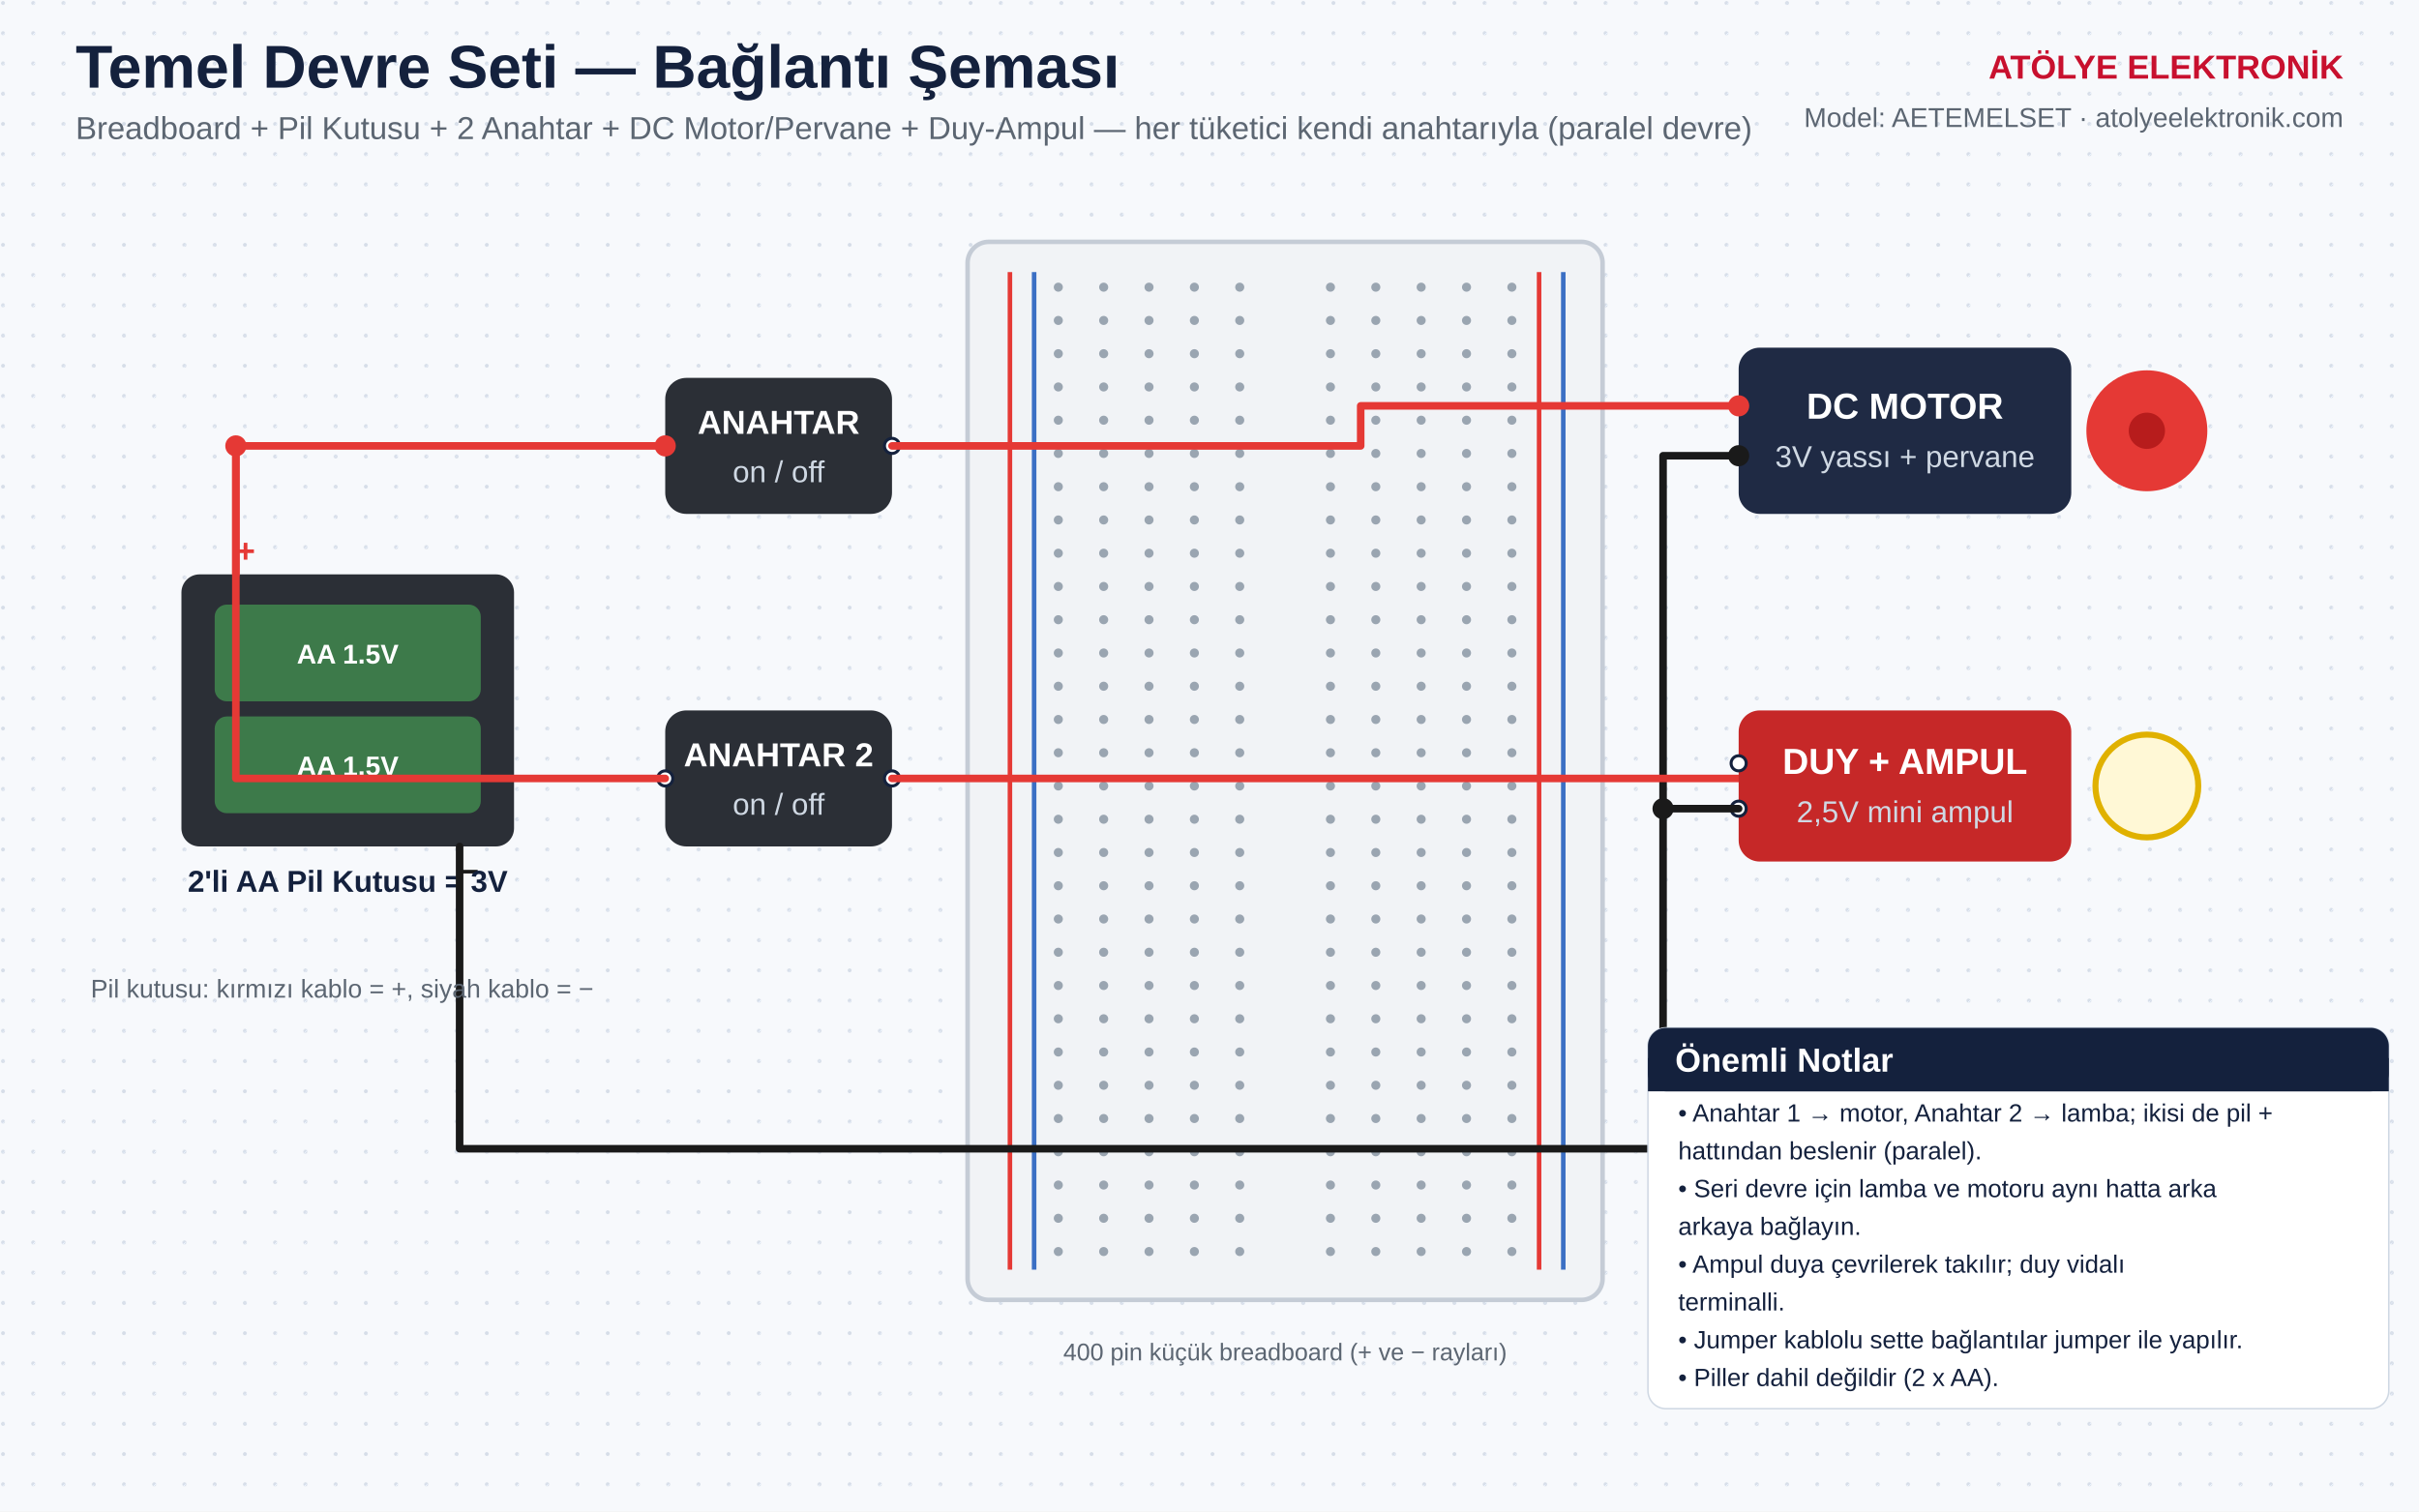
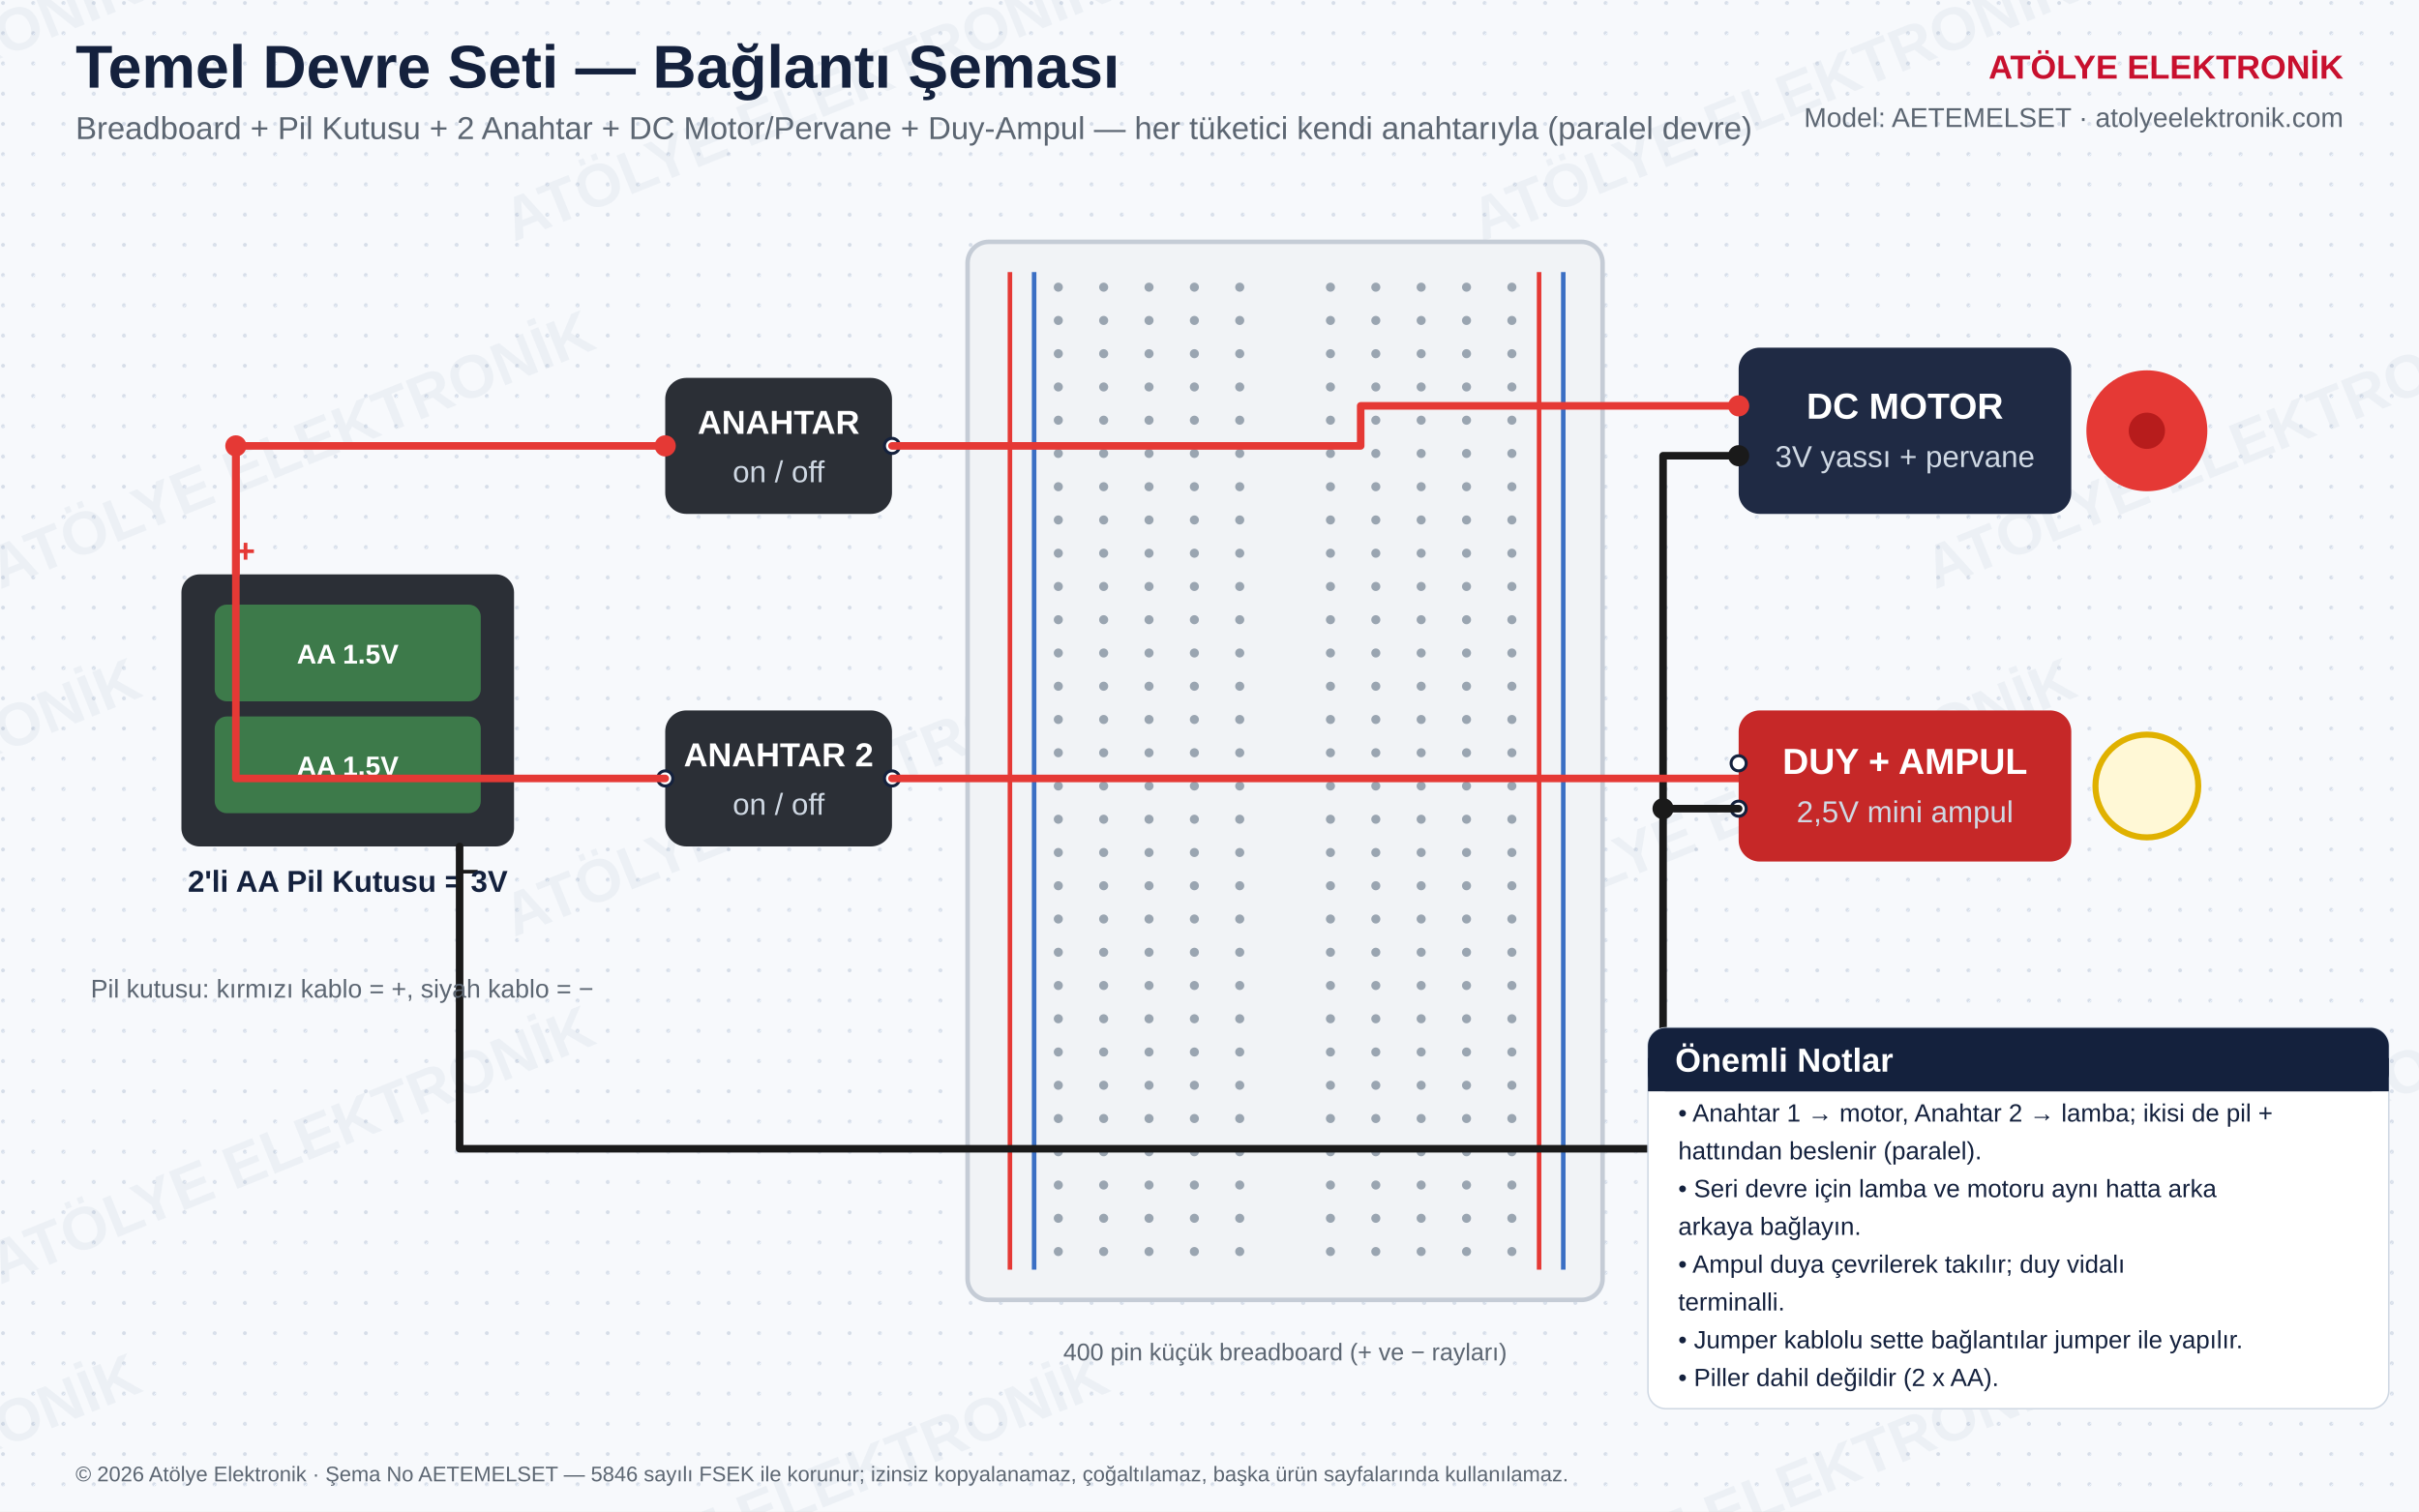
<svg xmlns="http://www.w3.org/2000/svg" width="1600" height="1000" viewBox="0 0 1600 1000" font-family="Segoe UI, Arial, sans-serif">
  <defs>
    <pattern id="dots" width="20" height="20" patternUnits="userSpaceOnUse">
      <circle cx="2" cy="2" r="1.3" fill="#d6dde8" />
    </pattern>
  </defs>
  <rect width="1600" height="1000" fill="#f7f9fc" />
  <rect width="1600" height="1000" fill="url(#dots)" />
+   <g opacity="0.045" font-weight="800" font-size="40" fill="#003360">
+     <text x="-300" y="160" transform="rotate(-22 -300 160)">ATÖLYE ELEKTRONİK</text>
+     <text x="340" y="160" transform="rotate(-22 340 160)">ATÖLYE ELEKTRONİK</text>
+     <text x="980" y="160" transform="rotate(-22 980 160)">ATÖLYE ELEKTRONİK</text>
+     <text x="1620" y="160" transform="rotate(-22 1620 160)">ATÖLYE ELEKTRONİK</text>
+     <text x="0" y="390" transform="rotate(-22 0 390)">ATÖLYE ELEKTRONİK</text>
+     <text x="640" y="390" transform="rotate(-22 640 390)">ATÖLYE ELEKTRONİK</text>
+     <text x="1280" y="390" transform="rotate(-22 1280 390)">ATÖLYE ELEKTRONİK</text>
+     <text x="-300" y="620" transform="rotate(-22 -300 620)">ATÖLYE ELEKTRONİK</text>
+     <text x="340" y="620" transform="rotate(-22 340 620)">ATÖLYE ELEKTRONİK</text>
+     <text x="980" y="620" transform="rotate(-22 980 620)">ATÖLYE ELEKTRONİK</text>
+     <text x="1620" y="620" transform="rotate(-22 1620 620)">ATÖLYE ELEKTRONİK</text>
+     <text x="0" y="850" transform="rotate(-22 0 850)">ATÖLYE ELEKTRONİK</text>
+     <text x="640" y="850" transform="rotate(-22 640 850)">ATÖLYE ELEKTRONİK</text>
+     <text x="1280" y="850" transform="rotate(-22 1280 850)">ATÖLYE ELEKTRONİK</text>
+     <text x="-300" y="1080" transform="rotate(-22 -300 1080)">ATÖLYE ELEKTRONİK</text>
+     <text x="340" y="1080" transform="rotate(-22 340 1080)">ATÖLYE ELEKTRONİK</text>
+     <text x="980" y="1080" transform="rotate(-22 980 1080)">ATÖLYE ELEKTRONİK</text>
+     <text x="1620" y="1080" transform="rotate(-22 1620 1080)">ATÖLYE ELEKTRONİK</text>
+   </g>
  <text x="50" y="58" font-size="40" font-weight="800" fill="#14213d">Temel Devre Seti — Bağlantı Şeması</text>
  <text x="50" y="92" font-size="21" fill="#5c6672">Breadboard + Pil Kutusu + 2 Anahtar + DC Motor/Pervane + Duy-Ampul — her tüketici kendi anahtarıyla (paralel devre)</text>
  <text x="1550" y="52" text-anchor="end" font-size="22" font-weight="800" fill="#c8102e">ATÖLYE ELEKTRONİK</text>
  <text x="1550" y="84" text-anchor="end" font-size="18" fill="#5c6672">Model: AETEMELSET · atolyeelektronik.com</text>
  <rect x="120" y="380" width="220" height="180" rx="12" fill="#2b2f36" />
  <rect x="142" y="400.0" width="176" height="64.0" rx="8" fill="#3d7a4a" />
  <text x="230.0" y="439.0" text-anchor="middle" font-size="18" font-weight="700" fill="#fff">AA 1.5V</text>
  <rect x="142" y="474.0" width="176" height="64.0" rx="8" fill="#3d7a4a" />
  <text x="230.0" y="513.0" text-anchor="middle" font-size="18" font-weight="700" fill="#fff">AA 1.5V</text>
  <text x="156" y="372" font-size="22" font-weight="700" fill="#e53935">+</text>
  <text x="304" y="584" font-size="22" font-weight="700" fill="#1a1a1a">−</text>
  <text x="230.0" y="590" text-anchor="middle" font-size="20" font-weight="700" fill="#14213d">2'li AA Pil Kutusu = 3V</text>
  <rect x="640" y="160" width="420" height="700" rx="14" fill="#f1f3f6" stroke="#c5ccd6" stroke-width="3" />
  <circle cx="700" cy="190" r="3" fill="#9aa5b1" />
  <circle cx="730" cy="190" r="3" fill="#9aa5b1" />
  <circle cx="760" cy="190" r="3" fill="#9aa5b1" />
  <circle cx="790" cy="190" r="3" fill="#9aa5b1" />
  <circle cx="820" cy="190" r="3" fill="#9aa5b1" />
  <circle cx="880" cy="190" r="3" fill="#9aa5b1" />
  <circle cx="910" cy="190" r="3" fill="#9aa5b1" />
  <circle cx="940" cy="190" r="3" fill="#9aa5b1" />
  <circle cx="970" cy="190" r="3" fill="#9aa5b1" />
  <circle cx="1000" cy="190" r="3" fill="#9aa5b1" />
  <circle cx="700" cy="212" r="3" fill="#9aa5b1" />
  <circle cx="730" cy="212" r="3" fill="#9aa5b1" />
  <circle cx="760" cy="212" r="3" fill="#9aa5b1" />
  <circle cx="790" cy="212" r="3" fill="#9aa5b1" />
  <circle cx="820" cy="212" r="3" fill="#9aa5b1" />
  <circle cx="880" cy="212" r="3" fill="#9aa5b1" />
  <circle cx="910" cy="212" r="3" fill="#9aa5b1" />
  <circle cx="940" cy="212" r="3" fill="#9aa5b1" />
  <circle cx="970" cy="212" r="3" fill="#9aa5b1" />
  <circle cx="1000" cy="212" r="3" fill="#9aa5b1" />
  <circle cx="700" cy="234" r="3" fill="#9aa5b1" />
  <circle cx="730" cy="234" r="3" fill="#9aa5b1" />
  <circle cx="760" cy="234" r="3" fill="#9aa5b1" />
  <circle cx="790" cy="234" r="3" fill="#9aa5b1" />
  <circle cx="820" cy="234" r="3" fill="#9aa5b1" />
  <circle cx="880" cy="234" r="3" fill="#9aa5b1" />
  <circle cx="910" cy="234" r="3" fill="#9aa5b1" />
  <circle cx="940" cy="234" r="3" fill="#9aa5b1" />
  <circle cx="970" cy="234" r="3" fill="#9aa5b1" />
  <circle cx="1000" cy="234" r="3" fill="#9aa5b1" />
  <circle cx="700" cy="256" r="3" fill="#9aa5b1" />
  <circle cx="730" cy="256" r="3" fill="#9aa5b1" />
  <circle cx="760" cy="256" r="3" fill="#9aa5b1" />
  <circle cx="790" cy="256" r="3" fill="#9aa5b1" />
  <circle cx="820" cy="256" r="3" fill="#9aa5b1" />
  <circle cx="880" cy="256" r="3" fill="#9aa5b1" />
  <circle cx="910" cy="256" r="3" fill="#9aa5b1" />
  <circle cx="940" cy="256" r="3" fill="#9aa5b1" />
  <circle cx="970" cy="256" r="3" fill="#9aa5b1" />
  <circle cx="1000" cy="256" r="3" fill="#9aa5b1" />
  <circle cx="700" cy="278" r="3" fill="#9aa5b1" />
  <circle cx="730" cy="278" r="3" fill="#9aa5b1" />
  <circle cx="760" cy="278" r="3" fill="#9aa5b1" />
  <circle cx="790" cy="278" r="3" fill="#9aa5b1" />
  <circle cx="820" cy="278" r="3" fill="#9aa5b1" />
  <circle cx="880" cy="278" r="3" fill="#9aa5b1" />
  <circle cx="910" cy="278" r="3" fill="#9aa5b1" />
  <circle cx="940" cy="278" r="3" fill="#9aa5b1" />
  <circle cx="970" cy="278" r="3" fill="#9aa5b1" />
  <circle cx="1000" cy="278" r="3" fill="#9aa5b1" />
  <circle cx="700" cy="300" r="3" fill="#9aa5b1" />
  <circle cx="730" cy="300" r="3" fill="#9aa5b1" />
  <circle cx="760" cy="300" r="3" fill="#9aa5b1" />
  <circle cx="790" cy="300" r="3" fill="#9aa5b1" />
  <circle cx="820" cy="300" r="3" fill="#9aa5b1" />
  <circle cx="880" cy="300" r="3" fill="#9aa5b1" />
  <circle cx="910" cy="300" r="3" fill="#9aa5b1" />
  <circle cx="940" cy="300" r="3" fill="#9aa5b1" />
  <circle cx="970" cy="300" r="3" fill="#9aa5b1" />
  <circle cx="1000" cy="300" r="3" fill="#9aa5b1" />
  <circle cx="700" cy="322" r="3" fill="#9aa5b1" />
  <circle cx="730" cy="322" r="3" fill="#9aa5b1" />
  <circle cx="760" cy="322" r="3" fill="#9aa5b1" />
  <circle cx="790" cy="322" r="3" fill="#9aa5b1" />
  <circle cx="820" cy="322" r="3" fill="#9aa5b1" />
  <circle cx="880" cy="322" r="3" fill="#9aa5b1" />
  <circle cx="910" cy="322" r="3" fill="#9aa5b1" />
  <circle cx="940" cy="322" r="3" fill="#9aa5b1" />
  <circle cx="970" cy="322" r="3" fill="#9aa5b1" />
  <circle cx="1000" cy="322" r="3" fill="#9aa5b1" />
  <circle cx="700" cy="344" r="3" fill="#9aa5b1" />
  <circle cx="730" cy="344" r="3" fill="#9aa5b1" />
  <circle cx="760" cy="344" r="3" fill="#9aa5b1" />
  <circle cx="790" cy="344" r="3" fill="#9aa5b1" />
  <circle cx="820" cy="344" r="3" fill="#9aa5b1" />
  <circle cx="880" cy="344" r="3" fill="#9aa5b1" />
  <circle cx="910" cy="344" r="3" fill="#9aa5b1" />
  <circle cx="940" cy="344" r="3" fill="#9aa5b1" />
  <circle cx="970" cy="344" r="3" fill="#9aa5b1" />
  <circle cx="1000" cy="344" r="3" fill="#9aa5b1" />
  <circle cx="700" cy="366" r="3" fill="#9aa5b1" />
  <circle cx="730" cy="366" r="3" fill="#9aa5b1" />
  <circle cx="760" cy="366" r="3" fill="#9aa5b1" />
  <circle cx="790" cy="366" r="3" fill="#9aa5b1" />
  <circle cx="820" cy="366" r="3" fill="#9aa5b1" />
  <circle cx="880" cy="366" r="3" fill="#9aa5b1" />
  <circle cx="910" cy="366" r="3" fill="#9aa5b1" />
  <circle cx="940" cy="366" r="3" fill="#9aa5b1" />
  <circle cx="970" cy="366" r="3" fill="#9aa5b1" />
  <circle cx="1000" cy="366" r="3" fill="#9aa5b1" />
  <circle cx="700" cy="388" r="3" fill="#9aa5b1" />
  <circle cx="730" cy="388" r="3" fill="#9aa5b1" />
  <circle cx="760" cy="388" r="3" fill="#9aa5b1" />
  <circle cx="790" cy="388" r="3" fill="#9aa5b1" />
  <circle cx="820" cy="388" r="3" fill="#9aa5b1" />
  <circle cx="880" cy="388" r="3" fill="#9aa5b1" />
  <circle cx="910" cy="388" r="3" fill="#9aa5b1" />
  <circle cx="940" cy="388" r="3" fill="#9aa5b1" />
  <circle cx="970" cy="388" r="3" fill="#9aa5b1" />
  <circle cx="1000" cy="388" r="3" fill="#9aa5b1" />
  <circle cx="700" cy="410" r="3" fill="#9aa5b1" />
  <circle cx="730" cy="410" r="3" fill="#9aa5b1" />
  <circle cx="760" cy="410" r="3" fill="#9aa5b1" />
  <circle cx="790" cy="410" r="3" fill="#9aa5b1" />
  <circle cx="820" cy="410" r="3" fill="#9aa5b1" />
  <circle cx="880" cy="410" r="3" fill="#9aa5b1" />
  <circle cx="910" cy="410" r="3" fill="#9aa5b1" />
  <circle cx="940" cy="410" r="3" fill="#9aa5b1" />
  <circle cx="970" cy="410" r="3" fill="#9aa5b1" />
  <circle cx="1000" cy="410" r="3" fill="#9aa5b1" />
  <circle cx="700" cy="432" r="3" fill="#9aa5b1" />
  <circle cx="730" cy="432" r="3" fill="#9aa5b1" />
  <circle cx="760" cy="432" r="3" fill="#9aa5b1" />
  <circle cx="790" cy="432" r="3" fill="#9aa5b1" />
  <circle cx="820" cy="432" r="3" fill="#9aa5b1" />
  <circle cx="880" cy="432" r="3" fill="#9aa5b1" />
  <circle cx="910" cy="432" r="3" fill="#9aa5b1" />
  <circle cx="940" cy="432" r="3" fill="#9aa5b1" />
  <circle cx="970" cy="432" r="3" fill="#9aa5b1" />
  <circle cx="1000" cy="432" r="3" fill="#9aa5b1" />
  <circle cx="700" cy="454" r="3" fill="#9aa5b1" />
  <circle cx="730" cy="454" r="3" fill="#9aa5b1" />
  <circle cx="760" cy="454" r="3" fill="#9aa5b1" />
  <circle cx="790" cy="454" r="3" fill="#9aa5b1" />
  <circle cx="820" cy="454" r="3" fill="#9aa5b1" />
  <circle cx="880" cy="454" r="3" fill="#9aa5b1" />
  <circle cx="910" cy="454" r="3" fill="#9aa5b1" />
  <circle cx="940" cy="454" r="3" fill="#9aa5b1" />
  <circle cx="970" cy="454" r="3" fill="#9aa5b1" />
  <circle cx="1000" cy="454" r="3" fill="#9aa5b1" />
  <circle cx="700" cy="476" r="3" fill="#9aa5b1" />
  <circle cx="730" cy="476" r="3" fill="#9aa5b1" />
  <circle cx="760" cy="476" r="3" fill="#9aa5b1" />
  <circle cx="790" cy="476" r="3" fill="#9aa5b1" />
  <circle cx="820" cy="476" r="3" fill="#9aa5b1" />
  <circle cx="880" cy="476" r="3" fill="#9aa5b1" />
  <circle cx="910" cy="476" r="3" fill="#9aa5b1" />
  <circle cx="940" cy="476" r="3" fill="#9aa5b1" />
  <circle cx="970" cy="476" r="3" fill="#9aa5b1" />
  <circle cx="1000" cy="476" r="3" fill="#9aa5b1" />
  <circle cx="700" cy="498" r="3" fill="#9aa5b1" />
  <circle cx="730" cy="498" r="3" fill="#9aa5b1" />
  <circle cx="760" cy="498" r="3" fill="#9aa5b1" />
  <circle cx="790" cy="498" r="3" fill="#9aa5b1" />
  <circle cx="820" cy="498" r="3" fill="#9aa5b1" />
  <circle cx="880" cy="498" r="3" fill="#9aa5b1" />
  <circle cx="910" cy="498" r="3" fill="#9aa5b1" />
  <circle cx="940" cy="498" r="3" fill="#9aa5b1" />
  <circle cx="970" cy="498" r="3" fill="#9aa5b1" />
  <circle cx="1000" cy="498" r="3" fill="#9aa5b1" />
  <circle cx="700" cy="520" r="3" fill="#9aa5b1" />
  <circle cx="730" cy="520" r="3" fill="#9aa5b1" />
  <circle cx="760" cy="520" r="3" fill="#9aa5b1" />
  <circle cx="790" cy="520" r="3" fill="#9aa5b1" />
  <circle cx="820" cy="520" r="3" fill="#9aa5b1" />
  <circle cx="880" cy="520" r="3" fill="#9aa5b1" />
  <circle cx="910" cy="520" r="3" fill="#9aa5b1" />
  <circle cx="940" cy="520" r="3" fill="#9aa5b1" />
  <circle cx="970" cy="520" r="3" fill="#9aa5b1" />
  <circle cx="1000" cy="520" r="3" fill="#9aa5b1" />
  <circle cx="700" cy="542" r="3" fill="#9aa5b1" />
  <circle cx="730" cy="542" r="3" fill="#9aa5b1" />
  <circle cx="760" cy="542" r="3" fill="#9aa5b1" />
  <circle cx="790" cy="542" r="3" fill="#9aa5b1" />
  <circle cx="820" cy="542" r="3" fill="#9aa5b1" />
  <circle cx="880" cy="542" r="3" fill="#9aa5b1" />
  <circle cx="910" cy="542" r="3" fill="#9aa5b1" />
  <circle cx="940" cy="542" r="3" fill="#9aa5b1" />
  <circle cx="970" cy="542" r="3" fill="#9aa5b1" />
  <circle cx="1000" cy="542" r="3" fill="#9aa5b1" />
  <circle cx="700" cy="564" r="3" fill="#9aa5b1" />
  <circle cx="730" cy="564" r="3" fill="#9aa5b1" />
  <circle cx="760" cy="564" r="3" fill="#9aa5b1" />
  <circle cx="790" cy="564" r="3" fill="#9aa5b1" />
  <circle cx="820" cy="564" r="3" fill="#9aa5b1" />
  <circle cx="880" cy="564" r="3" fill="#9aa5b1" />
  <circle cx="910" cy="564" r="3" fill="#9aa5b1" />
  <circle cx="940" cy="564" r="3" fill="#9aa5b1" />
  <circle cx="970" cy="564" r="3" fill="#9aa5b1" />
  <circle cx="1000" cy="564" r="3" fill="#9aa5b1" />
  <circle cx="700" cy="586" r="3" fill="#9aa5b1" />
  <circle cx="730" cy="586" r="3" fill="#9aa5b1" />
  <circle cx="760" cy="586" r="3" fill="#9aa5b1" />
  <circle cx="790" cy="586" r="3" fill="#9aa5b1" />
  <circle cx="820" cy="586" r="3" fill="#9aa5b1" />
  <circle cx="880" cy="586" r="3" fill="#9aa5b1" />
  <circle cx="910" cy="586" r="3" fill="#9aa5b1" />
  <circle cx="940" cy="586" r="3" fill="#9aa5b1" />
  <circle cx="970" cy="586" r="3" fill="#9aa5b1" />
  <circle cx="1000" cy="586" r="3" fill="#9aa5b1" />
  <circle cx="700" cy="608" r="3" fill="#9aa5b1" />
  <circle cx="730" cy="608" r="3" fill="#9aa5b1" />
  <circle cx="760" cy="608" r="3" fill="#9aa5b1" />
  <circle cx="790" cy="608" r="3" fill="#9aa5b1" />
  <circle cx="820" cy="608" r="3" fill="#9aa5b1" />
  <circle cx="880" cy="608" r="3" fill="#9aa5b1" />
  <circle cx="910" cy="608" r="3" fill="#9aa5b1" />
  <circle cx="940" cy="608" r="3" fill="#9aa5b1" />
  <circle cx="970" cy="608" r="3" fill="#9aa5b1" />
  <circle cx="1000" cy="608" r="3" fill="#9aa5b1" />
  <circle cx="700" cy="630" r="3" fill="#9aa5b1" />
  <circle cx="730" cy="630" r="3" fill="#9aa5b1" />
  <circle cx="760" cy="630" r="3" fill="#9aa5b1" />
  <circle cx="790" cy="630" r="3" fill="#9aa5b1" />
  <circle cx="820" cy="630" r="3" fill="#9aa5b1" />
  <circle cx="880" cy="630" r="3" fill="#9aa5b1" />
  <circle cx="910" cy="630" r="3" fill="#9aa5b1" />
  <circle cx="940" cy="630" r="3" fill="#9aa5b1" />
  <circle cx="970" cy="630" r="3" fill="#9aa5b1" />
  <circle cx="1000" cy="630" r="3" fill="#9aa5b1" />
  <circle cx="700" cy="652" r="3" fill="#9aa5b1" />
  <circle cx="730" cy="652" r="3" fill="#9aa5b1" />
  <circle cx="760" cy="652" r="3" fill="#9aa5b1" />
  <circle cx="790" cy="652" r="3" fill="#9aa5b1" />
  <circle cx="820" cy="652" r="3" fill="#9aa5b1" />
  <circle cx="880" cy="652" r="3" fill="#9aa5b1" />
  <circle cx="910" cy="652" r="3" fill="#9aa5b1" />
  <circle cx="940" cy="652" r="3" fill="#9aa5b1" />
  <circle cx="970" cy="652" r="3" fill="#9aa5b1" />
  <circle cx="1000" cy="652" r="3" fill="#9aa5b1" />
  <circle cx="700" cy="674" r="3" fill="#9aa5b1" />
  <circle cx="730" cy="674" r="3" fill="#9aa5b1" />
  <circle cx="760" cy="674" r="3" fill="#9aa5b1" />
  <circle cx="790" cy="674" r="3" fill="#9aa5b1" />
  <circle cx="820" cy="674" r="3" fill="#9aa5b1" />
  <circle cx="880" cy="674" r="3" fill="#9aa5b1" />
  <circle cx="910" cy="674" r="3" fill="#9aa5b1" />
  <circle cx="940" cy="674" r="3" fill="#9aa5b1" />
  <circle cx="970" cy="674" r="3" fill="#9aa5b1" />
  <circle cx="1000" cy="674" r="3" fill="#9aa5b1" />
  <circle cx="700" cy="696" r="3" fill="#9aa5b1" />
  <circle cx="730" cy="696" r="3" fill="#9aa5b1" />
  <circle cx="760" cy="696" r="3" fill="#9aa5b1" />
  <circle cx="790" cy="696" r="3" fill="#9aa5b1" />
  <circle cx="820" cy="696" r="3" fill="#9aa5b1" />
  <circle cx="880" cy="696" r="3" fill="#9aa5b1" />
  <circle cx="910" cy="696" r="3" fill="#9aa5b1" />
  <circle cx="940" cy="696" r="3" fill="#9aa5b1" />
  <circle cx="970" cy="696" r="3" fill="#9aa5b1" />
  <circle cx="1000" cy="696" r="3" fill="#9aa5b1" />
  <circle cx="700" cy="718" r="3" fill="#9aa5b1" />
  <circle cx="730" cy="718" r="3" fill="#9aa5b1" />
  <circle cx="760" cy="718" r="3" fill="#9aa5b1" />
  <circle cx="790" cy="718" r="3" fill="#9aa5b1" />
  <circle cx="820" cy="718" r="3" fill="#9aa5b1" />
  <circle cx="880" cy="718" r="3" fill="#9aa5b1" />
  <circle cx="910" cy="718" r="3" fill="#9aa5b1" />
  <circle cx="940" cy="718" r="3" fill="#9aa5b1" />
  <circle cx="970" cy="718" r="3" fill="#9aa5b1" />
  <circle cx="1000" cy="718" r="3" fill="#9aa5b1" />
  <circle cx="700" cy="740" r="3" fill="#9aa5b1" />
  <circle cx="730" cy="740" r="3" fill="#9aa5b1" />
  <circle cx="760" cy="740" r="3" fill="#9aa5b1" />
  <circle cx="790" cy="740" r="3" fill="#9aa5b1" />
  <circle cx="820" cy="740" r="3" fill="#9aa5b1" />
  <circle cx="880" cy="740" r="3" fill="#9aa5b1" />
  <circle cx="910" cy="740" r="3" fill="#9aa5b1" />
  <circle cx="940" cy="740" r="3" fill="#9aa5b1" />
  <circle cx="970" cy="740" r="3" fill="#9aa5b1" />
  <circle cx="1000" cy="740" r="3" fill="#9aa5b1" />
  <circle cx="700" cy="762" r="3" fill="#9aa5b1" />
  <circle cx="730" cy="762" r="3" fill="#9aa5b1" />
  <circle cx="760" cy="762" r="3" fill="#9aa5b1" />
  <circle cx="790" cy="762" r="3" fill="#9aa5b1" />
  <circle cx="820" cy="762" r="3" fill="#9aa5b1" />
  <circle cx="880" cy="762" r="3" fill="#9aa5b1" />
  <circle cx="910" cy="762" r="3" fill="#9aa5b1" />
  <circle cx="940" cy="762" r="3" fill="#9aa5b1" />
  <circle cx="970" cy="762" r="3" fill="#9aa5b1" />
  <circle cx="1000" cy="762" r="3" fill="#9aa5b1" />
  <circle cx="700" cy="784" r="3" fill="#9aa5b1" />
  <circle cx="730" cy="784" r="3" fill="#9aa5b1" />
  <circle cx="760" cy="784" r="3" fill="#9aa5b1" />
  <circle cx="790" cy="784" r="3" fill="#9aa5b1" />
  <circle cx="820" cy="784" r="3" fill="#9aa5b1" />
  <circle cx="880" cy="784" r="3" fill="#9aa5b1" />
  <circle cx="910" cy="784" r="3" fill="#9aa5b1" />
  <circle cx="940" cy="784" r="3" fill="#9aa5b1" />
  <circle cx="970" cy="784" r="3" fill="#9aa5b1" />
  <circle cx="1000" cy="784" r="3" fill="#9aa5b1" />
  <circle cx="700" cy="806" r="3" fill="#9aa5b1" />
  <circle cx="730" cy="806" r="3" fill="#9aa5b1" />
  <circle cx="760" cy="806" r="3" fill="#9aa5b1" />
  <circle cx="790" cy="806" r="3" fill="#9aa5b1" />
  <circle cx="820" cy="806" r="3" fill="#9aa5b1" />
  <circle cx="880" cy="806" r="3" fill="#9aa5b1" />
  <circle cx="910" cy="806" r="3" fill="#9aa5b1" />
  <circle cx="940" cy="806" r="3" fill="#9aa5b1" />
  <circle cx="970" cy="806" r="3" fill="#9aa5b1" />
  <circle cx="1000" cy="806" r="3" fill="#9aa5b1" />
  <circle cx="700" cy="828" r="3" fill="#9aa5b1" />
  <circle cx="730" cy="828" r="3" fill="#9aa5b1" />
  <circle cx="760" cy="828" r="3" fill="#9aa5b1" />
  <circle cx="790" cy="828" r="3" fill="#9aa5b1" />
  <circle cx="820" cy="828" r="3" fill="#9aa5b1" />
  <circle cx="880" cy="828" r="3" fill="#9aa5b1" />
  <circle cx="910" cy="828" r="3" fill="#9aa5b1" />
  <circle cx="940" cy="828" r="3" fill="#9aa5b1" />
  <circle cx="970" cy="828" r="3" fill="#9aa5b1" />
  <circle cx="1000" cy="828" r="3" fill="#9aa5b1" />
  <line x1="668" y1="180" x2="668" y2="840" stroke="#e53935" stroke-width="3" />
  <line x1="684" y1="180" x2="684" y2="840" stroke="#3b6fc4" stroke-width="3" />
  <line x1="1018" y1="180" x2="1018" y2="840" stroke="#e53935" stroke-width="3" />
  <line x1="1034" y1="180" x2="1034" y2="840" stroke="#3b6fc4" stroke-width="3" />
  <text x="850" y="900" text-anchor="middle" font-size="16" font-weight="500" fill="#5c6672">400 pin küçük breadboard (+ ve − rayları)</text>
  <rect x="440" y="250" width="150" height="90" rx="14" fill="#2b2f36" />
  <text x="515.0" y="287.0" text-anchor="middle" font-size="22" font-weight="700" fill="#fff">ANAHTAR</text>
  <text x="515.0" y="319.0" text-anchor="middle" font-size="20" fill="#cfd8e3">on / off</text>
  <text x="454" y="302.0" font-size="21" font-weight="700" fill="#fff" />
  <circle cx="440" cy="295.0" r="5" fill="#fff" stroke="#14213d" stroke-width="2" />
  <text x="576" y="302.0" text-anchor="end" font-size="21" font-weight="700" fill="#fff"> </text>
  <circle cx="590" cy="295.0" r="5" fill="#fff" stroke="#14213d" stroke-width="2" />
  <path d="M 156 380 L 156 295 L 440 295" fill="none" stroke="#e53935" stroke-width="5" stroke-linejoin="round" stroke-linecap="round" />
  <circle cx="440" cy="295" r="7" fill="#e53935" />
  <rect x="1150" y="230" width="220" height="110" rx="14" fill="#1f2a44" />
  <text x="1260.0" y="277.0" text-anchor="middle" font-size="24" font-weight="700" fill="#fff">DC MOTOR</text>
  <text x="1260.0" y="309.0" text-anchor="middle" font-size="20" fill="#cfd8e3">3V yassı + pervane</text>
  <text x="1164" y="275.5" font-size="21" font-weight="700" fill="#fff" />
  <circle cx="1150" cy="268.5" r="5" fill="#fff" stroke="#14213d" stroke-width="2" />
  <text x="1164" y="308.5" font-size="21" font-weight="700" fill="#fff"> </text>
  <circle cx="1150" cy="301.5" r="5" fill="#fff" stroke="#14213d" stroke-width="2" />
  <circle cx="1420" cy="285" r="40" fill="#e53935" />
  <circle cx="1420" cy="285" r="12" fill="#b71c1c" />
  <path d="M 590 295 L 900 295 L 900 268.5 L 1150 268.5" fill="none" stroke="#e53935" stroke-width="5" stroke-linejoin="round" stroke-linecap="round" />
  <circle cx="1150" cy="268.5" r="7" fill="#e53935" />
  <path d="M 1150 301.5 L 1100 301.5 L 1100 760 L 304 760 L 304 560" fill="none" stroke="#1a1a1a" stroke-width="5" stroke-linejoin="round" stroke-linecap="round" />
  <circle cx="1150" cy="301.5" r="7" fill="#1a1a1a" />
  <rect x="440" y="470" width="150" height="90" rx="14" fill="#2b2f36" />
  <text x="515.0" y="507.0" text-anchor="middle" font-size="22" font-weight="700" fill="#fff">ANAHTAR 2</text>
  <text x="515.0" y="539.0" text-anchor="middle" font-size="20" fill="#cfd8e3">on / off</text>
  <text x="454" y="522.0" font-size="21" font-weight="700" fill="#fff" />
  <circle cx="440" cy="515.0" r="5" fill="#fff" stroke="#14213d" stroke-width="2" />
  <text x="576" y="522.0" text-anchor="end" font-size="21" font-weight="700" fill="#fff"> </text>
  <circle cx="590" cy="515.0" r="5" fill="#fff" stroke="#14213d" stroke-width="2" />
  <path d="M 156 295 L 156 515 L 440 515" fill="none" stroke="#e53935" stroke-width="5" stroke-linejoin="round" stroke-linecap="round" />
  <circle cx="156" cy="295" r="7" fill="#e53935" />
  <path d="M 590 515 L 1150 515" fill="none" stroke="#e53935" stroke-width="5" stroke-linejoin="round" stroke-linecap="round" />
  <rect x="1150" y="470" width="220" height="100" rx="14" fill="#c62828" />
  <text x="1260.0" y="512.0" text-anchor="middle" font-size="24" font-weight="700" fill="#fff">DUY + AMPUL</text>
  <text x="1260.0" y="544.0" text-anchor="middle" font-size="20" fill="#cfd8e3">2,5V mini ampul</text>
  <text x="1164" y="512.0" font-size="21" font-weight="700" fill="#fff" />
  <circle cx="1150" cy="505.0" r="5" fill="#fff" stroke="#14213d" stroke-width="2" />
  <text x="1164" y="542.0" font-size="21" font-weight="700" fill="#fff"> </text>
  <circle cx="1150" cy="535.0" r="5" fill="#fff" stroke="#14213d" stroke-width="2" />
  <circle cx="1420" cy="520" r="34" fill="#fff8d6" stroke="#e0b100" stroke-width="4" />
  <path d="M 1150 535 L 1100 535" fill="none" stroke="#1a1a1a" stroke-width="5" stroke-linejoin="round" stroke-linecap="round" />
  <circle cx="1100" cy="535" r="7" fill="#1a1a1a" />
  <text x="60" y="660" text-anchor="start" font-size="17" font-weight="500" fill="#5c6672">Pil kutusu: kırmızı kablo = +, siyah kablo = −</text>
  <rect x="1090" y="680" width="490" height="252" rx="12" fill="#fff" stroke="#cfd8e3" />
  <rect x="1090" y="680" width="490" height="42" rx="12" fill="#14213d" />
  <rect x="1090" y="700" width="490" height="22" fill="#14213d" />
  <text x="1108" y="709" font-size="22" font-weight="700" fill="#fff">Önemli Notlar</text>
  <text x="1110" y="742" font-size="16.5" fill="#14213d">• Anahtar 1 → motor, Anahtar 2 → lamba; ikisi de pil +</text>
  <text x="1110" y="767" font-size="16.5" fill="#14213d">   hattından beslenir (paralel).</text>
  <text x="1110" y="792" font-size="16.5" fill="#14213d">• Seri devre için lamba ve motoru aynı hatta arka</text>
  <text x="1110" y="817" font-size="16.5" fill="#14213d">   arkaya bağlayın.</text>
  <text x="1110" y="842" font-size="16.5" fill="#14213d">• Ampul duya çevrilerek takılır; duy vidalı</text>
  <text x="1110" y="867" font-size="16.5" fill="#14213d">   terminalli.</text>
  <text x="1110" y="892" font-size="16.5" fill="#14213d">• Jumper kablolu sette bağlantılar jumper ile yapılır.</text>
  <text x="1110" y="917" font-size="16.5" fill="#14213d">• Piller dahil değildir (2 x AA).</text>
+   <text x="50" y="980" font-size="14" fill="#5c6672">© 2026 Atölye Elektronik · Şema No AETEMELSET — 5846 sayılı FSEK ile korunur; izinsiz kopyalanamaz, çoğaltılamaz, başka ürün sayfalarında kullanılamaz.</text>
</svg>
